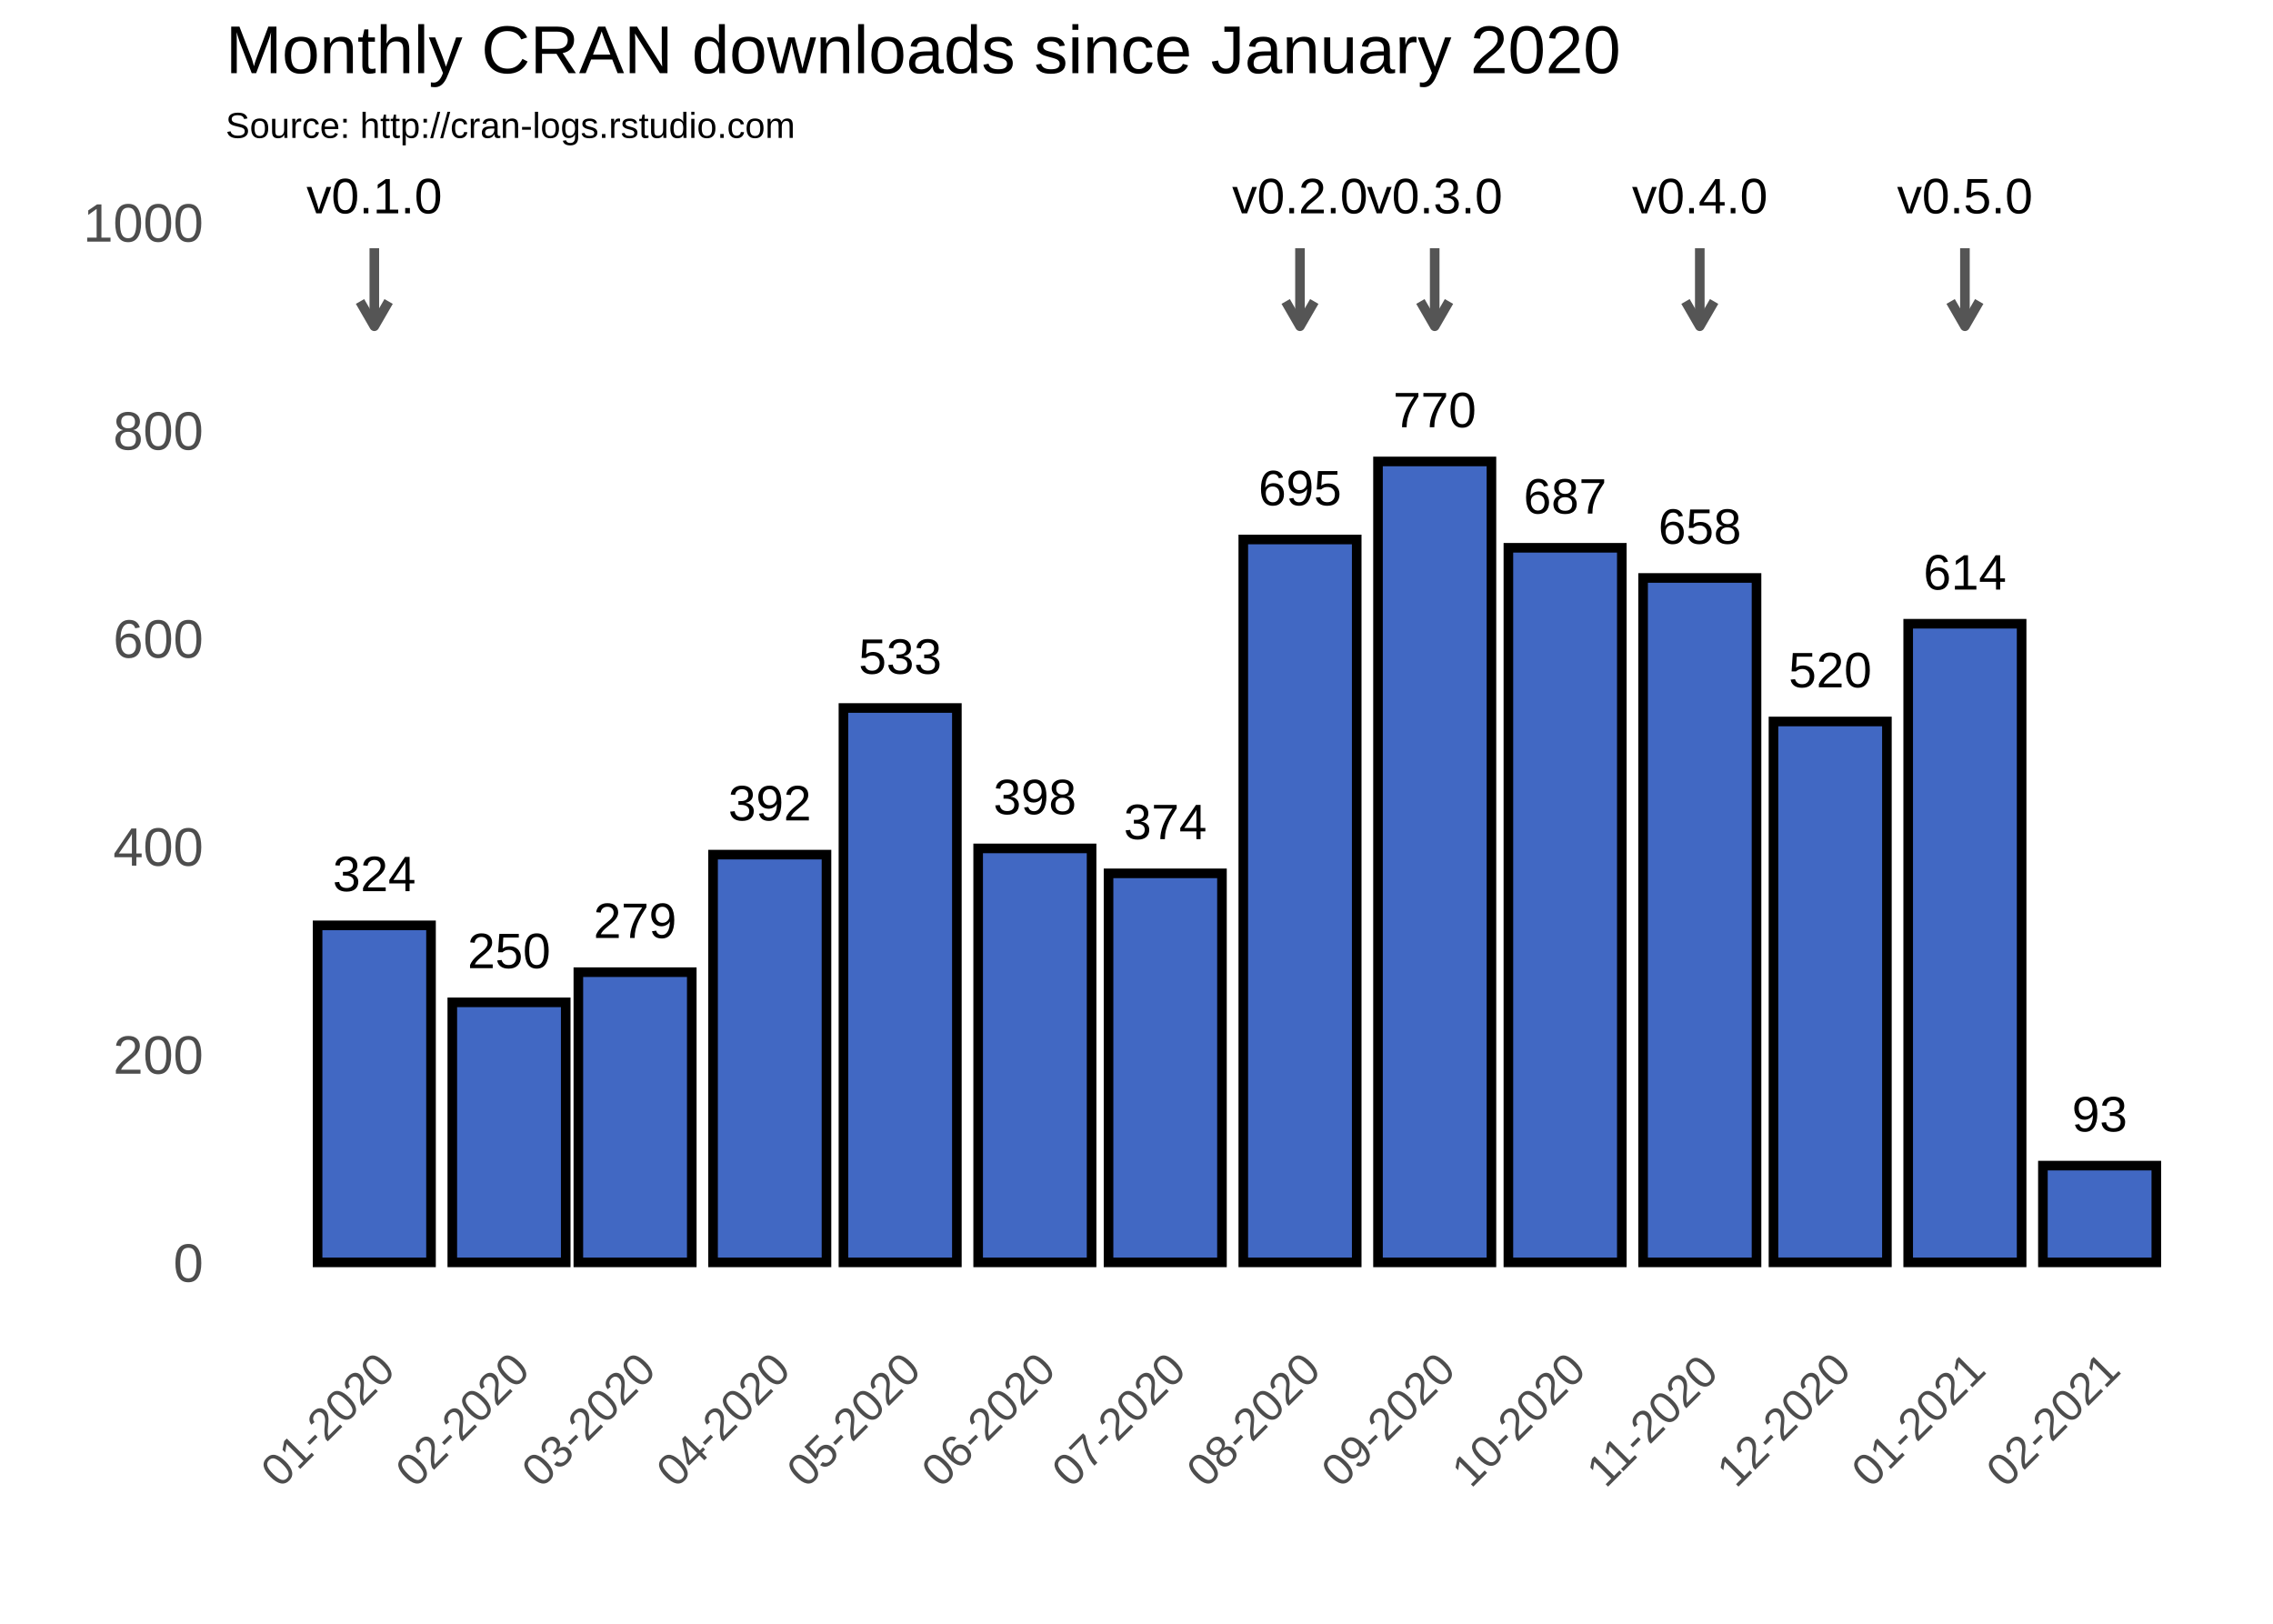
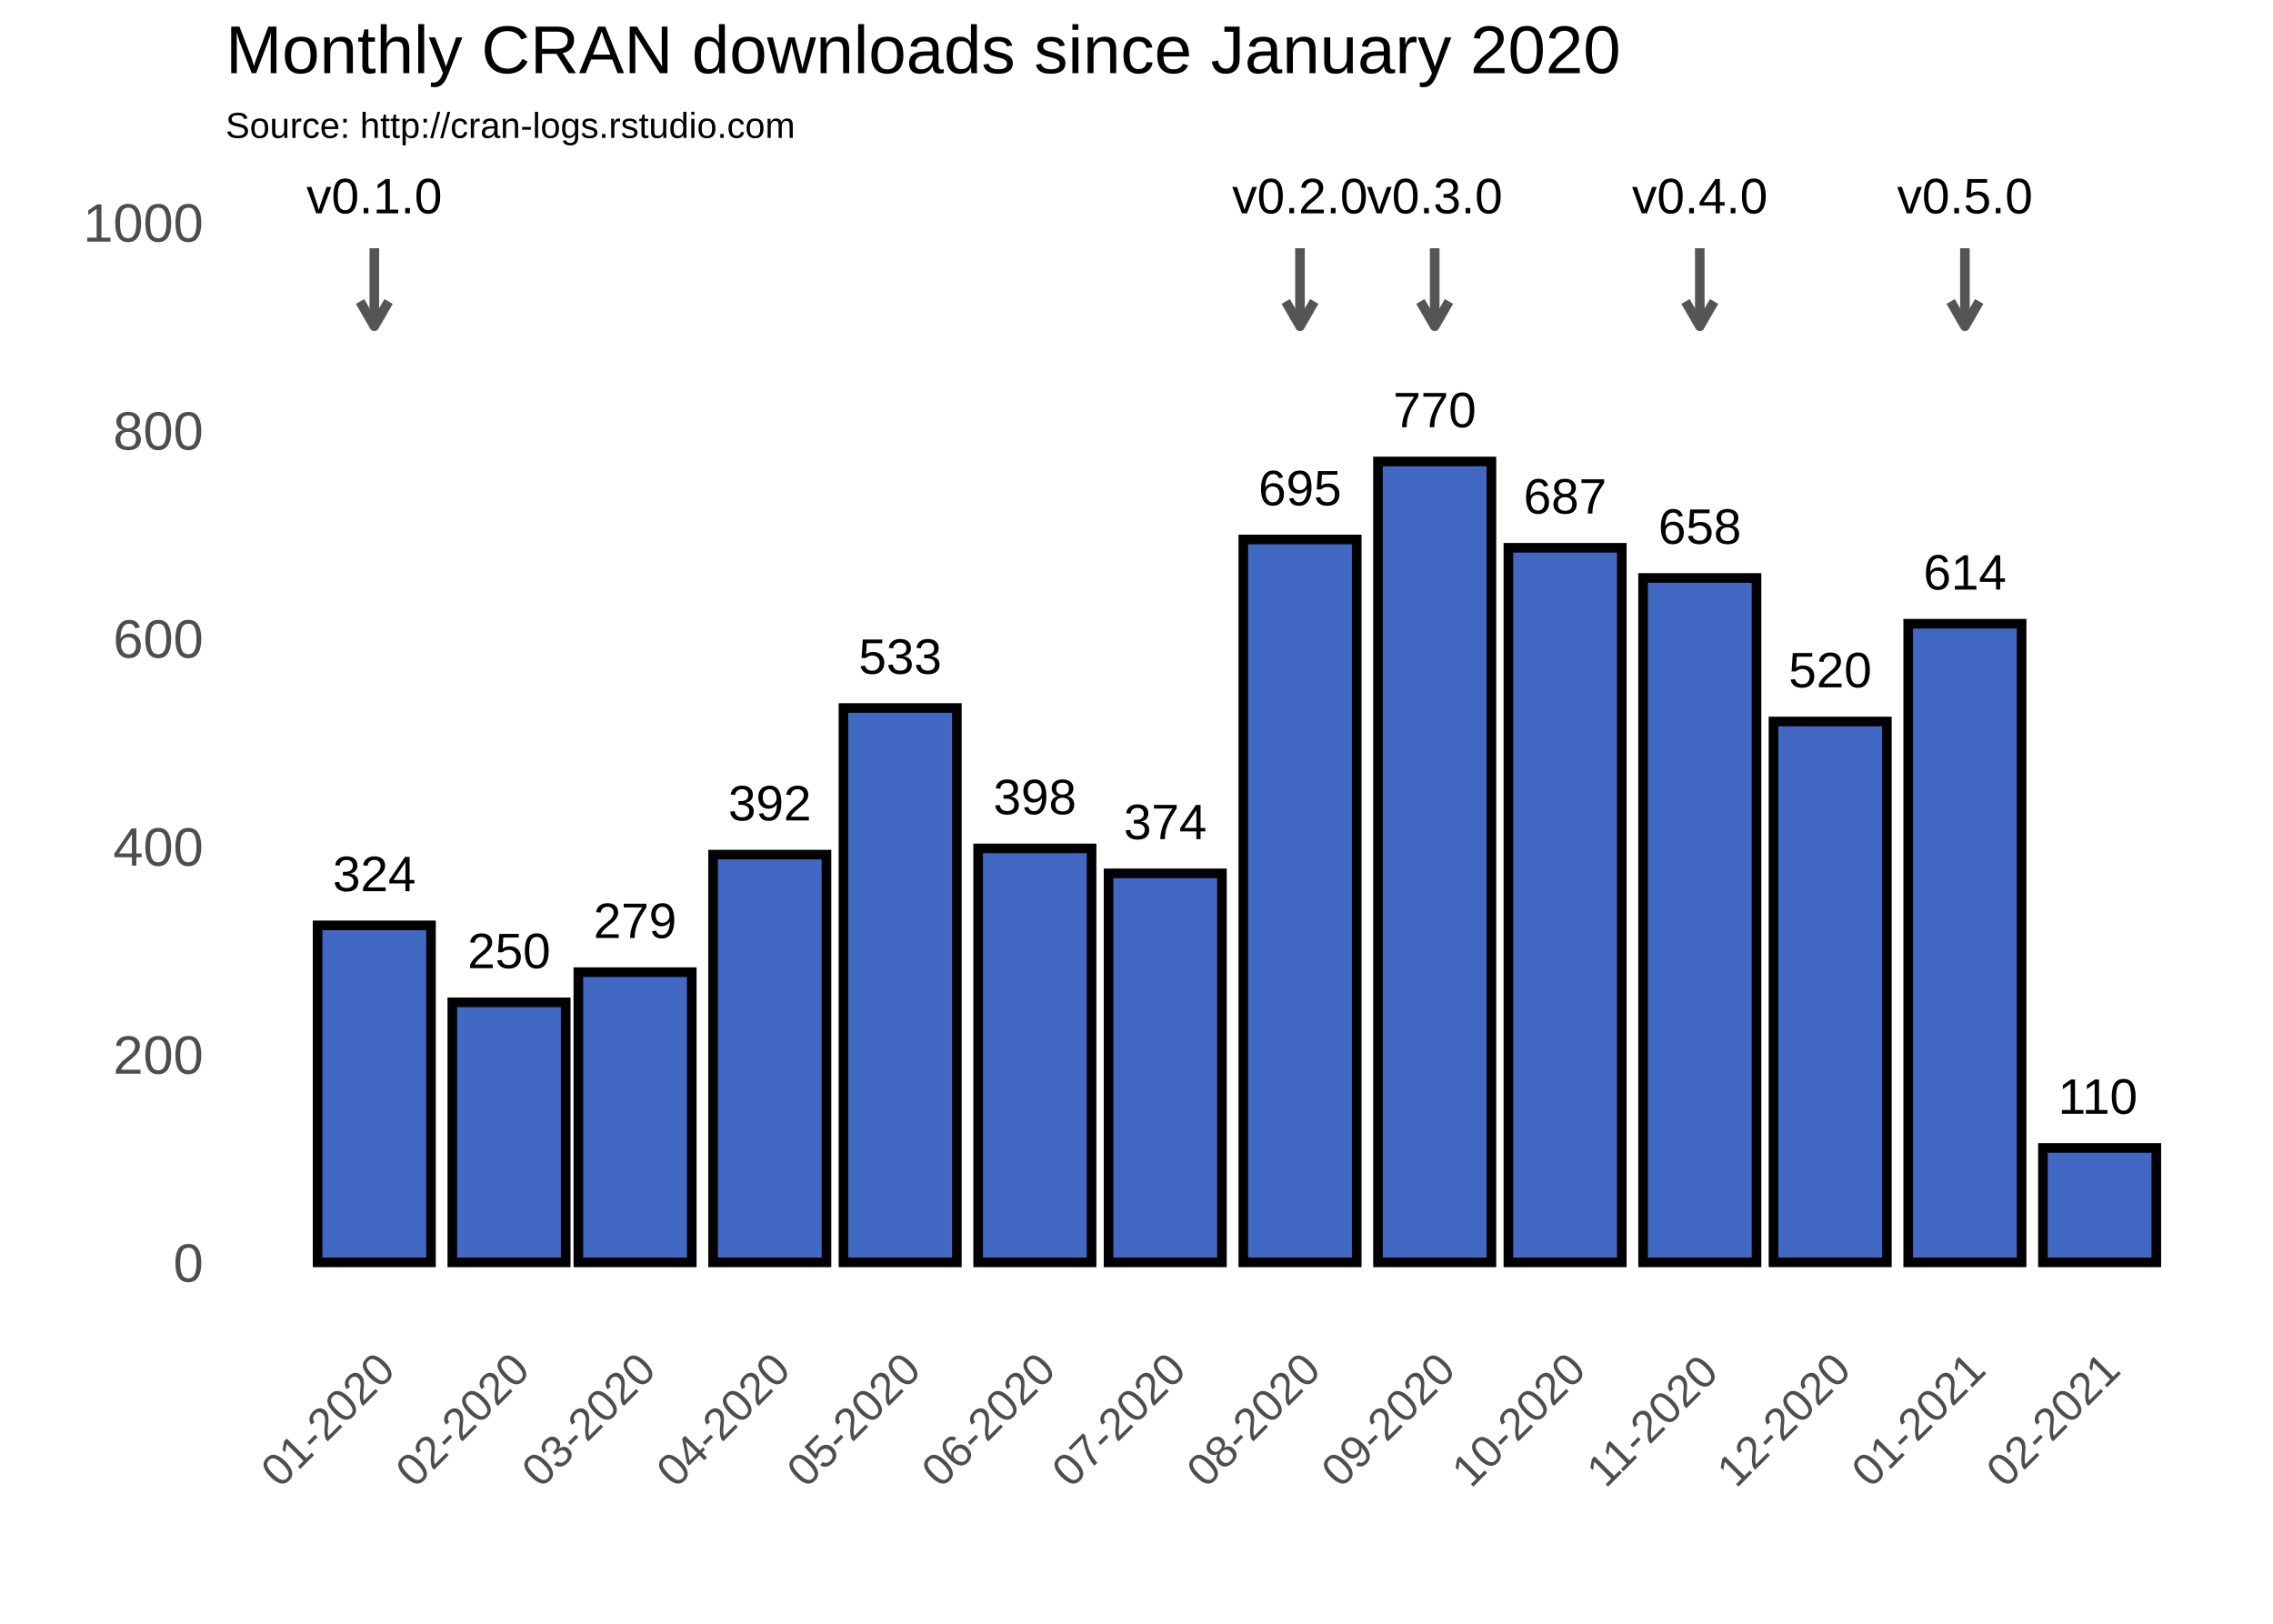
<svg xmlns="http://www.w3.org/2000/svg" viewBox="0 0 504.00 360.00">
  <defs>
    <style type="text/css">
    line, polyline, polygon, path, rect, circle {
      fill: none;
      stroke: #000000;
      stroke-linecap: round;
      stroke-linejoin: round;
      stroke-miterlimit: 10.00;
    }
  </style>
  </defs>
  <rect width="100%" height="100%" style="stroke: none; fill: #FFFFFF;" />
  <rect x="0.00" y="0" width="504.00" height="360.00" style="stroke-width: 1.07; stroke: #FFFFFF; fill: #FFFFFF;" />
  <defs>
    <clipPath id="cpNTAuMDN8NDk4LjUyfDI5MS40MXwzNy43NA==">
      <rect x="50.03" y="37.74" width="448.49" height="253.67" />
    </clipPath>
  </defs>
  <polyline points="50.03,256.82 498.52,256.82 " style="stroke-width: 0.53; stroke: #FFFFFF; stroke-linecap: butt;" clip-path="url(#cpNTAuMDN8NDk4LjUyfDI5MS40MXwzNy43NA==)" />
  <polyline points="50.03,210.70 498.52,210.70 " style="stroke-width: 0.53; stroke: #FFFFFF; stroke-linecap: butt;" clip-path="url(#cpNTAuMDN8NDk4LjUyfDI5MS40MXwzNy43NA==)" />
  <polyline points="50.03,164.58 498.52,164.58 " style="stroke-width: 0.53; stroke: #FFFFFF; stroke-linecap: butt;" clip-path="url(#cpNTAuMDN8NDk4LjUyfDI5MS40MXwzNy43NA==)" />
  <polyline points="50.03,118.45 498.52,118.45 " style="stroke-width: 0.53; stroke: #FFFFFF; stroke-linecap: butt;" clip-path="url(#cpNTAuMDN8NDk4LjUyfDI5MS40MXwzNy43NA==)" />
  <polyline points="50.03,72.33 498.52,72.33 " style="stroke-width: 0.53; stroke: #FFFFFF; stroke-linecap: butt;" clip-path="url(#cpNTAuMDN8NDk4LjUyfDI5MS40MXwzNy43NA==)" />
  <polyline points="53.12,291.41 53.12,37.74 " style="stroke-width: 0.53; stroke: #FFFFFF; stroke-linecap: butt;" clip-path="url(#cpNTAuMDN8NDk4LjUyfDI5MS40MXwzNy43NA==)" />
  <polyline points="68.06,291.41 68.06,37.74 " style="stroke-width: 0.53; stroke: #FFFFFF; stroke-linecap: butt;" clip-path="url(#cpNTAuMDN8NDk4LjUyfDI5MS40MXwzNy43NA==)" />
  <polyline points="97.93,291.41 97.93,37.74 " style="stroke-width: 0.53; stroke: #FFFFFF; stroke-linecap: butt;" clip-path="url(#cpNTAuMDN8NDk4LjUyfDI5MS40MXwzNy43NA==)" />
  <polyline points="126.84,291.41 126.84,37.74 " style="stroke-width: 0.53; stroke: #FFFFFF; stroke-linecap: butt;" clip-path="url(#cpNTAuMDN8NDk4LjUyfDI5MS40MXwzNy43NA==)" />
  <polyline points="155.75,291.41 155.75,37.74 " style="stroke-width: 0.53; stroke: #FFFFFF; stroke-linecap: butt;" clip-path="url(#cpNTAuMDN8NDk4LjUyfDI5MS40MXwzNy43NA==)" />
  <polyline points="185.14,291.41 185.14,37.74 " style="stroke-width: 0.53; stroke: #FFFFFF; stroke-linecap: butt;" clip-path="url(#cpNTAuMDN8NDk4LjUyfDI5MS40MXwzNy43NA==)" />
  <polyline points="214.53,291.41 214.53,37.74 " style="stroke-width: 0.53; stroke: #FFFFFF; stroke-linecap: butt;" clip-path="url(#cpNTAuMDN8NDk4LjUyfDI5MS40MXwzNy43NA==)" />
  <polyline points="243.92,291.41 243.92,37.74 " style="stroke-width: 0.53; stroke: #FFFFFF; stroke-linecap: butt;" clip-path="url(#cpNTAuMDN8NDk4LjUyfDI5MS40MXwzNy43NA==)" />
  <polyline points="273.31,291.41 273.31,37.74 " style="stroke-width: 0.53; stroke: #FFFFFF; stroke-linecap: butt;" clip-path="url(#cpNTAuMDN8NDk4LjUyfDI5MS40MXwzNy43NA==)" />
  <polyline points="303.19,291.41 303.19,37.74 " style="stroke-width: 0.53; stroke: #FFFFFF; stroke-linecap: butt;" clip-path="url(#cpNTAuMDN8NDk4LjUyfDI5MS40MXwzNy43NA==)" />
  <polyline points="332.58,291.41 332.58,37.74 " style="stroke-width: 0.53; stroke: #FFFFFF; stroke-linecap: butt;" clip-path="url(#cpNTAuMDN8NDk4LjUyfDI5MS40MXwzNy43NA==)" />
  <polyline points="361.97,291.41 361.97,37.74 " style="stroke-width: 0.53; stroke: #FFFFFF; stroke-linecap: butt;" clip-path="url(#cpNTAuMDN8NDk4LjUyfDI5MS40MXwzNy43NA==)" />
  <polyline points="391.36,291.41 391.36,37.74 " style="stroke-width: 0.53; stroke: #FFFFFF; stroke-linecap: butt;" clip-path="url(#cpNTAuMDN8NDk4LjUyfDI5MS40MXwzNy43NA==)" />
  <polyline points="420.75,291.41 420.75,37.74 " style="stroke-width: 0.53; stroke: #FFFFFF; stroke-linecap: butt;" clip-path="url(#cpNTAuMDN8NDk4LjUyfDI5MS40MXwzNy43NA==)" />
  <polyline points="450.62,291.41 450.62,37.74 " style="stroke-width: 0.53; stroke: #FFFFFF; stroke-linecap: butt;" clip-path="url(#cpNTAuMDN8NDk4LjUyfDI5MS40MXwzNy43NA==)" />
  <polyline points="480.50,291.41 480.50,37.74 " style="stroke-width: 0.53; stroke: #FFFFFF; stroke-linecap: butt;" clip-path="url(#cpNTAuMDN8NDk4LjUyfDI5MS40MXwzNy43NA==)" />
  <polyline points="495.43,291.41 495.43,37.74 " style="stroke-width: 0.53; stroke: #FFFFFF; stroke-linecap: butt;" clip-path="url(#cpNTAuMDN8NDk4LjUyfDI5MS40MXwzNy43NA==)" />
  <polyline points="50.03,279.88 498.52,279.88 " style="stroke-width: 1.07; stroke: #FFFFFF; stroke-linecap: butt;" clip-path="url(#cpNTAuMDN8NDk4LjUyfDI5MS40MXwzNy43NA==)" />
  <polyline points="50.03,233.76 498.52,233.76 " style="stroke-width: 1.07; stroke: #FFFFFF; stroke-linecap: butt;" clip-path="url(#cpNTAuMDN8NDk4LjUyfDI5MS40MXwzNy43NA==)" />
  <polyline points="50.03,187.64 498.52,187.64 " style="stroke-width: 1.07; stroke: #FFFFFF; stroke-linecap: butt;" clip-path="url(#cpNTAuMDN8NDk4LjUyfDI5MS40MXwzNy43NA==)" />
  <polyline points="50.03,141.51 498.52,141.51 " style="stroke-width: 1.07; stroke: #FFFFFF; stroke-linecap: butt;" clip-path="url(#cpNTAuMDN8NDk4LjUyfDI5MS40MXwzNy43NA==)" />
  <polyline points="50.03,95.39 498.52,95.39 " style="stroke-width: 1.07; stroke: #FFFFFF; stroke-linecap: butt;" clip-path="url(#cpNTAuMDN8NDk4LjUyfDI5MS40MXwzNy43NA==)" />
  <polyline points="50.03,49.27 498.52,49.27 " style="stroke-width: 1.07; stroke: #FFFFFF; stroke-linecap: butt;" clip-path="url(#cpNTAuMDN8NDk4LjUyfDI5MS40MXwzNy43NA==)" />
  <polyline points="83.00,291.41 83.00,37.74 " style="stroke-width: 1.07; stroke: #FFFFFF; stroke-linecap: butt;" clip-path="url(#cpNTAuMDN8NDk4LjUyfDI5MS40MXwzNy43NA==)" />
  <polyline points="112.87,291.41 112.87,37.74 " style="stroke-width: 1.07; stroke: #FFFFFF; stroke-linecap: butt;" clip-path="url(#cpNTAuMDN8NDk4LjUyfDI5MS40MXwzNy43NA==)" />
  <polyline points="140.81,291.41 140.81,37.74 " style="stroke-width: 1.07; stroke: #FFFFFF; stroke-linecap: butt;" clip-path="url(#cpNTAuMDN8NDk4LjUyfDI5MS40MXwzNy43NA==)" />
  <polyline points="170.69,291.41 170.69,37.74 " style="stroke-width: 1.07; stroke: #FFFFFF; stroke-linecap: butt;" clip-path="url(#cpNTAuMDN8NDk4LjUyfDI5MS40MXwzNy43NA==)" />
  <polyline points="199.60,291.41 199.60,37.74 " style="stroke-width: 1.07; stroke: #FFFFFF; stroke-linecap: butt;" clip-path="url(#cpNTAuMDN8NDk4LjUyfDI5MS40MXwzNy43NA==)" />
  <polyline points="229.47,291.41 229.47,37.74 " style="stroke-width: 1.07; stroke: #FFFFFF; stroke-linecap: butt;" clip-path="url(#cpNTAuMDN8NDk4LjUyfDI5MS40MXwzNy43NA==)" />
  <polyline points="258.38,291.41 258.38,37.74 " style="stroke-width: 1.07; stroke: #FFFFFF; stroke-linecap: butt;" clip-path="url(#cpNTAuMDN8NDk4LjUyfDI5MS40MXwzNy43NA==)" />
  <polyline points="288.25,291.41 288.25,37.74 " style="stroke-width: 1.07; stroke: #FFFFFF; stroke-linecap: butt;" clip-path="url(#cpNTAuMDN8NDk4LjUyfDI5MS40MXwzNy43NA==)" />
  <polyline points="318.12,291.41 318.12,37.74 " style="stroke-width: 1.07; stroke: #FFFFFF; stroke-linecap: butt;" clip-path="url(#cpNTAuMDN8NDk4LjUyfDI5MS40MXwzNy43NA==)" />
  <polyline points="347.03,291.41 347.03,37.74 " style="stroke-width: 1.07; stroke: #FFFFFF; stroke-linecap: butt;" clip-path="url(#cpNTAuMDN8NDk4LjUyfDI5MS40MXwzNy43NA==)" />
  <polyline points="376.90,291.41 376.90,37.74 " style="stroke-width: 1.07; stroke: #FFFFFF; stroke-linecap: butt;" clip-path="url(#cpNTAuMDN8NDk4LjUyfDI5MS40MXwzNy43NA==)" />
  <polyline points="405.81,291.41 405.81,37.74 " style="stroke-width: 1.07; stroke: #FFFFFF; stroke-linecap: butt;" clip-path="url(#cpNTAuMDN8NDk4LjUyfDI5MS40MXwzNy43NA==)" />
  <polyline points="435.69,291.41 435.69,37.74 " style="stroke-width: 1.07; stroke: #FFFFFF; stroke-linecap: butt;" clip-path="url(#cpNTAuMDN8NDk4LjUyfDI5MS40MXwzNy43NA==)" />
  <polyline points="465.56,291.41 465.56,37.74 " style="stroke-width: 1.07; stroke: #FFFFFF; stroke-linecap: butt;" clip-path="url(#cpNTAuMDN8NDk4LjUyfDI5MS40MXwzNy43NA==)" />
  <rect x="70.42" y="205.16" width="25.15" height="74.72" style="stroke-width: 2.13; stroke-linecap: square; stroke-linejoin: miter; fill: #4168C3;" clip-path="url(#cpNTAuMDN8NDk4LjUyfDI5MS40MXwzNy43NA==)" />
  <rect x="100.29" y="222.23" width="25.15" height="57.65" style="stroke-width: 2.13; stroke-linecap: square; stroke-linejoin: miter; fill: #4168C3;" clip-path="url(#cpNTAuMDN8NDk4LjUyfDI5MS40MXwzNy43NA==)" />
  <rect x="128.24" y="215.54" width="25.15" height="64.34" style="stroke-width: 2.13; stroke-linecap: square; stroke-linejoin: miter; fill: #4168C3;" clip-path="url(#cpNTAuMDN8NDk4LjUyfDI5MS40MXwzNy43NA==)" />
  <rect x="158.11" y="189.48" width="25.15" height="90.40" style="stroke-width: 2.13; stroke-linecap: square; stroke-linejoin: miter; fill: #4168C3;" clip-path="url(#cpNTAuMDN8NDk4LjUyfDI5MS40MXwzNy43NA==)" />
  <rect x="187.02" y="156.97" width="25.15" height="122.91" style="stroke-width: 2.13; stroke-linecap: square; stroke-linejoin: miter; fill: #4168C3;" clip-path="url(#cpNTAuMDN8NDk4LjUyfDI5MS40MXwzNy43NA==)" />
  <rect x="216.89" y="188.10" width="25.15" height="91.78" style="stroke-width: 2.13; stroke-linecap: square; stroke-linejoin: miter; fill: #4168C3;" clip-path="url(#cpNTAuMDN8NDk4LjUyfDI5MS40MXwzNy43NA==)" />
  <rect x="245.80" y="193.63" width="25.15" height="86.25" style="stroke-width: 2.13; stroke-linecap: square; stroke-linejoin: miter; fill: #4168C3;" clip-path="url(#cpNTAuMDN8NDk4LjUyfDI5MS40MXwzNy43NA==)" />
  <rect x="275.68" y="119.61" width="25.15" height="160.27" style="stroke-width: 2.13; stroke-linecap: square; stroke-linejoin: miter; fill: #4168C3;" clip-path="url(#cpNTAuMDN8NDk4LjUyfDI5MS40MXwzNy43NA==)" />
  <rect x="305.55" y="102.31" width="25.15" height="177.57" style="stroke-width: 2.13; stroke-linecap: square; stroke-linejoin: miter; fill: #4168C3;" clip-path="url(#cpNTAuMDN8NDk4LjUyfDI5MS40MXwzNy43NA==)" />
  <rect x="334.46" y="121.45" width="25.15" height="158.43" style="stroke-width: 2.13; stroke-linecap: square; stroke-linejoin: miter; fill: #4168C3;" clip-path="url(#cpNTAuMDN8NDk4LjUyfDI5MS40MXwzNy43NA==)" />
  <rect x="364.33" y="128.14" width="25.15" height="151.74" style="stroke-width: 2.13; stroke-linecap: square; stroke-linejoin: miter; fill: #4168C3;" clip-path="url(#cpNTAuMDN8NDk4LjUyfDI5MS40MXwzNy43NA==)" />
  <rect x="393.24" y="159.96" width="25.15" height="119.91" style="stroke-width: 2.13; stroke-linecap: square; stroke-linejoin: miter; fill: #4168C3;" clip-path="url(#cpNTAuMDN8NDk4LjUyfDI5MS40MXwzNy43NA==)" />
  <rect x="423.11" y="138.29" width="25.15" height="141.59" style="stroke-width: 2.13; stroke-linecap: square; stroke-linejoin: miter; fill: #4168C3;" clip-path="url(#cpNTAuMDN8NDk4LjUyfDI5MS40MXwzNy43NA==)" />
-   <rect x="452.98" y="258.43" width="25.15" height="21.45" style="stroke-width: 2.13; stroke-linecap: square; stroke-linejoin: miter; fill: #4168C3;" clip-path="url(#cpNTAuMDN8NDk4LjUyfDI5MS40MXwzNy43NA==)" />
+   <rect x="452.98" y="254.51" width="25.15" height="25.37" style="stroke-width: 2.13; stroke-linecap: square; stroke-linejoin: miter; fill: #4168C3;" clip-path="url(#cpNTAuMDN8NDk4LjUyfDI5MS40MXwzNy43NA==)" />
  <g clip-path="url(#cpNTAuMDN8NDk4LjUyfDI5MS40MXwzNy43NA==)">
    <text x="73.79" y="197.58" style="font-size: 11.04px; font-family: Arial;" textLength="18.42px" lengthAdjust="spacingAndGlyphs">324</text>
  </g>
  <g clip-path="url(#cpNTAuMDN8NDk4LjUyfDI5MS40MXwzNy43NA==)">
    <text x="103.66" y="214.65" style="font-size: 11.04px; font-family: Arial;" textLength="18.42px" lengthAdjust="spacingAndGlyphs">250</text>
  </g>
  <g clip-path="url(#cpNTAuMDN8NDk4LjUyfDI5MS40MXwzNy43NA==)">
    <text x="131.60" y="207.96" style="font-size: 11.04px; font-family: Arial;" textLength="18.42px" lengthAdjust="spacingAndGlyphs">279</text>
  </g>
  <g clip-path="url(#cpNTAuMDN8NDk4LjUyfDI5MS40MXwzNy43NA==)">
    <text x="161.48" y="181.90" style="font-size: 11.04px; font-family: Arial;" textLength="18.42px" lengthAdjust="spacingAndGlyphs">392</text>
  </g>
  <g clip-path="url(#cpNTAuMDN8NDk4LjUyfDI5MS40MXwzNy43NA==)">
    <text x="190.39" y="149.39" style="font-size: 11.04px; font-family: Arial;" textLength="18.42px" lengthAdjust="spacingAndGlyphs">533</text>
  </g>
  <g clip-path="url(#cpNTAuMDN8NDk4LjUyfDI5MS40MXwzNy43NA==)">
    <text x="220.26" y="180.52" style="font-size: 11.04px; font-family: Arial;" textLength="18.42px" lengthAdjust="spacingAndGlyphs">398</text>
  </g>
  <g clip-path="url(#cpNTAuMDN8NDk4LjUyfDI5MS40MXwzNy43NA==)">
    <text x="249.17" y="186.05" style="font-size: 11.04px; font-family: Arial;" textLength="18.42px" lengthAdjust="spacingAndGlyphs">374</text>
  </g>
  <g clip-path="url(#cpNTAuMDN8NDk4LjUyfDI5MS40MXwzNy43NA==)">
    <text x="279.04" y="112.03" style="font-size: 11.04px; font-family: Arial;" textLength="18.42px" lengthAdjust="spacingAndGlyphs">695</text>
  </g>
  <g clip-path="url(#cpNTAuMDN8NDk4LjUyfDI5MS40MXwzNy43NA==)">
    <text x="308.91" y="94.73" style="font-size: 11.04px; font-family: Arial;" textLength="18.42px" lengthAdjust="spacingAndGlyphs">770</text>
  </g>
  <g clip-path="url(#cpNTAuMDN8NDk4LjUyfDI5MS40MXwzNy43NA==)">
    <text x="337.82" y="113.87" style="font-size: 11.04px; font-family: Arial;" textLength="18.42px" lengthAdjust="spacingAndGlyphs">687</text>
  </g>
  <g clip-path="url(#cpNTAuMDN8NDk4LjUyfDI5MS40MXwzNy43NA==)">
    <text x="367.70" y="120.56" style="font-size: 11.04px; font-family: Arial;" textLength="18.42px" lengthAdjust="spacingAndGlyphs">658</text>
  </g>
  <g clip-path="url(#cpNTAuMDN8NDk4LjUyfDI5MS40MXwzNy43NA==)">
    <text x="396.60" y="152.38" style="font-size: 11.04px; font-family: Arial;" textLength="18.42px" lengthAdjust="spacingAndGlyphs">520</text>
  </g>
  <g clip-path="url(#cpNTAuMDN8NDk4LjUyfDI5MS40MXwzNy43NA==)">
    <text x="426.48" y="130.71" style="font-size: 11.04px; font-family: Arial;" textLength="18.42px" lengthAdjust="spacingAndGlyphs">614</text>
  </g>
  <g clip-path="url(#cpNTAuMDN8NDk4LjUyfDI5MS40MXwzNy43NA==)">
-     <text x="459.42" y="250.85" style="font-size: 11.04px; font-family: Arial;" textLength="12.28px" lengthAdjust="spacingAndGlyphs">93</text>
+     <text x="456.35" y="246.93" style="font-size: 11.04px; font-family: Arial;" textLength="18.42px" lengthAdjust="spacingAndGlyphs">110</text>
  </g>
  <line x1="83.00" y1="55.04" x2="83.00" y2="72.33" style="stroke-width: 2.13; stroke: #555555; stroke-linecap: butt;" clip-path="url(#cpNTAuMDN8NDk4LjUyfDI5MS40MXwzNy43NA==)" />
  <polyline points="79.83,66.84 83.00,72.33 86.17,66.84 " style="stroke-width: 2.13; stroke: #555555; stroke-linecap: butt;" clip-path="url(#cpNTAuMDN8NDk4LjUyfDI5MS40MXwzNy43NA==)" />
  <line x1="288.25" y1="55.04" x2="288.25" y2="72.33" style="stroke-width: 2.13; stroke: #555555; stroke-linecap: butt;" clip-path="url(#cpNTAuMDN8NDk4LjUyfDI5MS40MXwzNy43NA==)" />
  <polyline points="285.08,66.84 288.25,72.33 291.42,66.84 " style="stroke-width: 2.13; stroke: #555555; stroke-linecap: butt;" clip-path="url(#cpNTAuMDN8NDk4LjUyfDI5MS40MXwzNy43NA==)" />
  <line x1="318.12" y1="55.04" x2="318.12" y2="72.33" style="stroke-width: 2.13; stroke: #555555; stroke-linecap: butt;" clip-path="url(#cpNTAuMDN8NDk4LjUyfDI5MS40MXwzNy43NA==)" />
  <polyline points="314.95,66.84 318.12,72.33 321.29,66.84 " style="stroke-width: 2.13; stroke: #555555; stroke-linecap: butt;" clip-path="url(#cpNTAuMDN8NDk4LjUyfDI5MS40MXwzNy43NA==)" />
  <line x1="376.90" y1="55.04" x2="376.90" y2="72.33" style="stroke-width: 2.13; stroke: #555555; stroke-linecap: butt;" clip-path="url(#cpNTAuMDN8NDk4LjUyfDI5MS40MXwzNy43NA==)" />
  <polyline points="373.73,66.84 376.90,72.33 380.08,66.84 " style="stroke-width: 2.13; stroke: #555555; stroke-linecap: butt;" clip-path="url(#cpNTAuMDN8NDk4LjUyfDI5MS40MXwzNy43NA==)" />
  <line x1="435.69" y1="55.04" x2="435.69" y2="72.33" style="stroke-width: 2.13; stroke: #555555; stroke-linecap: butt;" clip-path="url(#cpNTAuMDN8NDk4LjUyfDI5MS40MXwzNy43NA==)" />
  <polyline points="432.52,66.84 435.69,72.33 438.86,66.84 " style="stroke-width: 2.13; stroke: #555555; stroke-linecap: butt;" clip-path="url(#cpNTAuMDN8NDk4LjUyfDI5MS40MXwzNy43NA==)" />
  <g clip-path="url(#cpNTAuMDN8NDk4LjUyfDI5MS40MXwzNy43NA==)">
    <text x="67.96" y="47.30" style="font-size: 11.04px; font-family: Arial;" textLength="30.07px" lengthAdjust="spacingAndGlyphs">v0.1.0</text>
  </g>
  <g clip-path="url(#cpNTAuMDN8NDk4LjUyfDI5MS40MXwzNy43NA==)">
    <text x="273.21" y="47.30" style="font-size: 11.04px; font-family: Arial;" textLength="30.07px" lengthAdjust="spacingAndGlyphs">v0.2.0</text>
  </g>
  <g clip-path="url(#cpNTAuMDN8NDk4LjUyfDI5MS40MXwzNy43NA==)">
    <text x="303.09" y="47.30" style="font-size: 11.04px; font-family: Arial;" textLength="30.07px" lengthAdjust="spacingAndGlyphs">v0.3.0</text>
  </g>
  <g clip-path="url(#cpNTAuMDN8NDk4LjUyfDI5MS40MXwzNy43NA==)">
    <text x="361.87" y="47.30" style="font-size: 11.04px; font-family: Arial;" textLength="30.07px" lengthAdjust="spacingAndGlyphs">v0.4.0</text>
  </g>
  <g clip-path="url(#cpNTAuMDN8NDk4LjUyfDI5MS40MXwzNy43NA==)">
    <text x="420.65" y="47.30" style="font-size: 11.04px; font-family: Arial;" textLength="30.07px" lengthAdjust="spacingAndGlyphs">v0.5.0</text>
  </g>
  <defs>
    <clipPath id="cpMC4wMHw1MDQuMDB8MzYwLjAwfDAuMDA=">
      <rect x="0.00" y="0.00" width="504.00" height="360.00" />
    </clipPath>
  </defs>
  <g clip-path="url(#cpMC4wMHw1MDQuMDB8MzYwLjAwfDAuMDA=)">
    <text x="38.43" y="284.17" style="font-size: 12.00px; fill: #4D4D4D; font-family: Arial;" textLength="6.67px" lengthAdjust="spacingAndGlyphs">0</text>
  </g>
  <g clip-path="url(#cpMC4wMHw1MDQuMDB8MzYwLjAwfDAuMDA=)">
    <text x="25.08" y="238.05" style="font-size: 12.00px; fill: #4D4D4D; font-family: Arial;" textLength="20.02px" lengthAdjust="spacingAndGlyphs">200</text>
  </g>
  <g clip-path="url(#cpMC4wMHw1MDQuMDB8MzYwLjAwfDAuMDA=)">
    <text x="25.08" y="191.93" style="font-size: 12.00px; fill: #4D4D4D; font-family: Arial;" textLength="20.02px" lengthAdjust="spacingAndGlyphs">400</text>
  </g>
  <g clip-path="url(#cpMC4wMHw1MDQuMDB8MzYwLjAwfDAuMDA=)">
    <text x="25.08" y="145.81" style="font-size: 12.00px; fill: #4D4D4D; font-family: Arial;" textLength="20.02px" lengthAdjust="spacingAndGlyphs">600</text>
  </g>
  <g clip-path="url(#cpMC4wMHw1MDQuMDB8MzYwLjAwfDAuMDA=)">
    <text x="25.08" y="99.69" style="font-size: 12.00px; fill: #4D4D4D; font-family: Arial;" textLength="20.02px" lengthAdjust="spacingAndGlyphs">800</text>
  </g>
  <g clip-path="url(#cpMC4wMHw1MDQuMDB8MzYwLjAwfDAuMDA=)">
    <text x="18.41" y="53.57" style="font-size: 12.00px; fill: #4D4D4D; font-family: Arial;" textLength="26.70px" lengthAdjust="spacingAndGlyphs">1000</text>
  </g>
  <g clip-path="url(#cpMC4wMHw1MDQuMDB8MzYwLjAwfDAuMDA=)">
    <text transform="translate(62.11,330.14) rotate(-45)" style="font-size: 10.00px; fill: #4D4D4D; font-family: Arial;" textLength="36.70px" lengthAdjust="spacingAndGlyphs">01-2020</text>
  </g>
  <g clip-path="url(#cpMC4wMHw1MDQuMDB8MzYwLjAwfDAuMDA=)">
    <text transform="translate(91.98,330.14) rotate(-45)" style="font-size: 10.00px; fill: #4D4D4D; font-family: Arial;" textLength="36.70px" lengthAdjust="spacingAndGlyphs">02-2020</text>
  </g>
  <g clip-path="url(#cpMC4wMHw1MDQuMDB8MzYwLjAwfDAuMDA=)">
    <text transform="translate(119.93,330.14) rotate(-45)" style="font-size: 10.00px; fill: #4D4D4D; font-family: Arial;" textLength="36.70px" lengthAdjust="spacingAndGlyphs">03-2020</text>
  </g>
  <g clip-path="url(#cpMC4wMHw1MDQuMDB8MzYwLjAwfDAuMDA=)">
    <text transform="translate(149.80,330.14) rotate(-45)" style="font-size: 10.00px; fill: #4D4D4D; font-family: Arial;" textLength="36.70px" lengthAdjust="spacingAndGlyphs">04-2020</text>
  </g>
  <g clip-path="url(#cpMC4wMHw1MDQuMDB8MzYwLjAwfDAuMDA=)">
    <text transform="translate(178.71,330.14) rotate(-45)" style="font-size: 10.00px; fill: #4D4D4D; font-family: Arial;" textLength="36.70px" lengthAdjust="spacingAndGlyphs">05-2020</text>
  </g>
  <g clip-path="url(#cpMC4wMHw1MDQuMDB8MzYwLjAwfDAuMDA=)">
    <text transform="translate(208.58,330.14) rotate(-45)" style="font-size: 10.00px; fill: #4D4D4D; font-family: Arial;" textLength="36.70px" lengthAdjust="spacingAndGlyphs">06-2020</text>
  </g>
  <g clip-path="url(#cpMC4wMHw1MDQuMDB8MzYwLjAwfDAuMDA=)">
    <text transform="translate(237.49,330.14) rotate(-45)" style="font-size: 10.00px; fill: #4D4D4D; font-family: Arial;" textLength="36.70px" lengthAdjust="spacingAndGlyphs">07-2020</text>
  </g>
  <g clip-path="url(#cpMC4wMHw1MDQuMDB8MzYwLjAwfDAuMDA=)">
    <text transform="translate(267.36,330.14) rotate(-45)" style="font-size: 10.00px; fill: #4D4D4D; font-family: Arial;" textLength="36.70px" lengthAdjust="spacingAndGlyphs">08-2020</text>
  </g>
  <g clip-path="url(#cpMC4wMHw1MDQuMDB8MzYwLjAwfDAuMDA=)">
    <text transform="translate(297.23,330.14) rotate(-45)" style="font-size: 10.00px; fill: #4D4D4D; font-family: Arial;" textLength="36.70px" lengthAdjust="spacingAndGlyphs">09-2020</text>
  </g>
  <g clip-path="url(#cpMC4wMHw1MDQuMDB8MzYwLjAwfDAuMDA=)">
    <text transform="translate(326.14,330.14) rotate(-45)" style="font-size: 10.00px; fill: #4D4D4D; font-family: Arial;" textLength="36.70px" lengthAdjust="spacingAndGlyphs">10-2020</text>
  </g>
  <g clip-path="url(#cpMC4wMHw1MDQuMDB8MzYwLjAwfDAuMDA=)">
    <text transform="translate(356.02,330.14) rotate(-45)" style="font-size: 10.00px; fill: #4D4D4D; font-family: Arial;" textLength="36.70px" lengthAdjust="spacingAndGlyphs">11-2020</text>
  </g>
  <g clip-path="url(#cpMC4wMHw1MDQuMDB8MzYwLjAwfDAuMDA=)">
    <text transform="translate(384.93,330.14) rotate(-45)" style="font-size: 10.00px; fill: #4D4D4D; font-family: Arial;" textLength="36.70px" lengthAdjust="spacingAndGlyphs">12-2020</text>
  </g>
  <g clip-path="url(#cpMC4wMHw1MDQuMDB8MzYwLjAwfDAuMDA=)">
    <text transform="translate(414.80,330.14) rotate(-45)" style="font-size: 10.00px; fill: #4D4D4D; font-family: Arial;" textLength="36.70px" lengthAdjust="spacingAndGlyphs">01-2021</text>
  </g>
  <g clip-path="url(#cpMC4wMHw1MDQuMDB8MzYwLjAwfDAuMDA=)">
    <text transform="translate(444.67,330.14) rotate(-45)" style="font-size: 10.00px; fill: #4D4D4D; font-family: Arial;" textLength="36.70px" lengthAdjust="spacingAndGlyphs">02-2021</text>
  </g>
  <g clip-path="url(#cpMC4wMHw1MDQuMDB8MzYwLjAwfDAuMDA=)">
    <text x="50.03" y="30.58" style="font-size: 8.00px; font-family: Arial;" textLength="126.28px" lengthAdjust="spacingAndGlyphs">Source: http://cran-logs.rstudio.com</text>
  </g>
  <g clip-path="url(#cpMC4wMHw1MDQuMDB8MzYwLjAwfDAuMDA=)">
    <text x="50.03" y="16.22" style="font-size: 15.00px; font-family: Arial;" textLength="309.33px" lengthAdjust="spacingAndGlyphs">Monthly CRAN downloads since January 2020</text>
  </g>
</svg>
